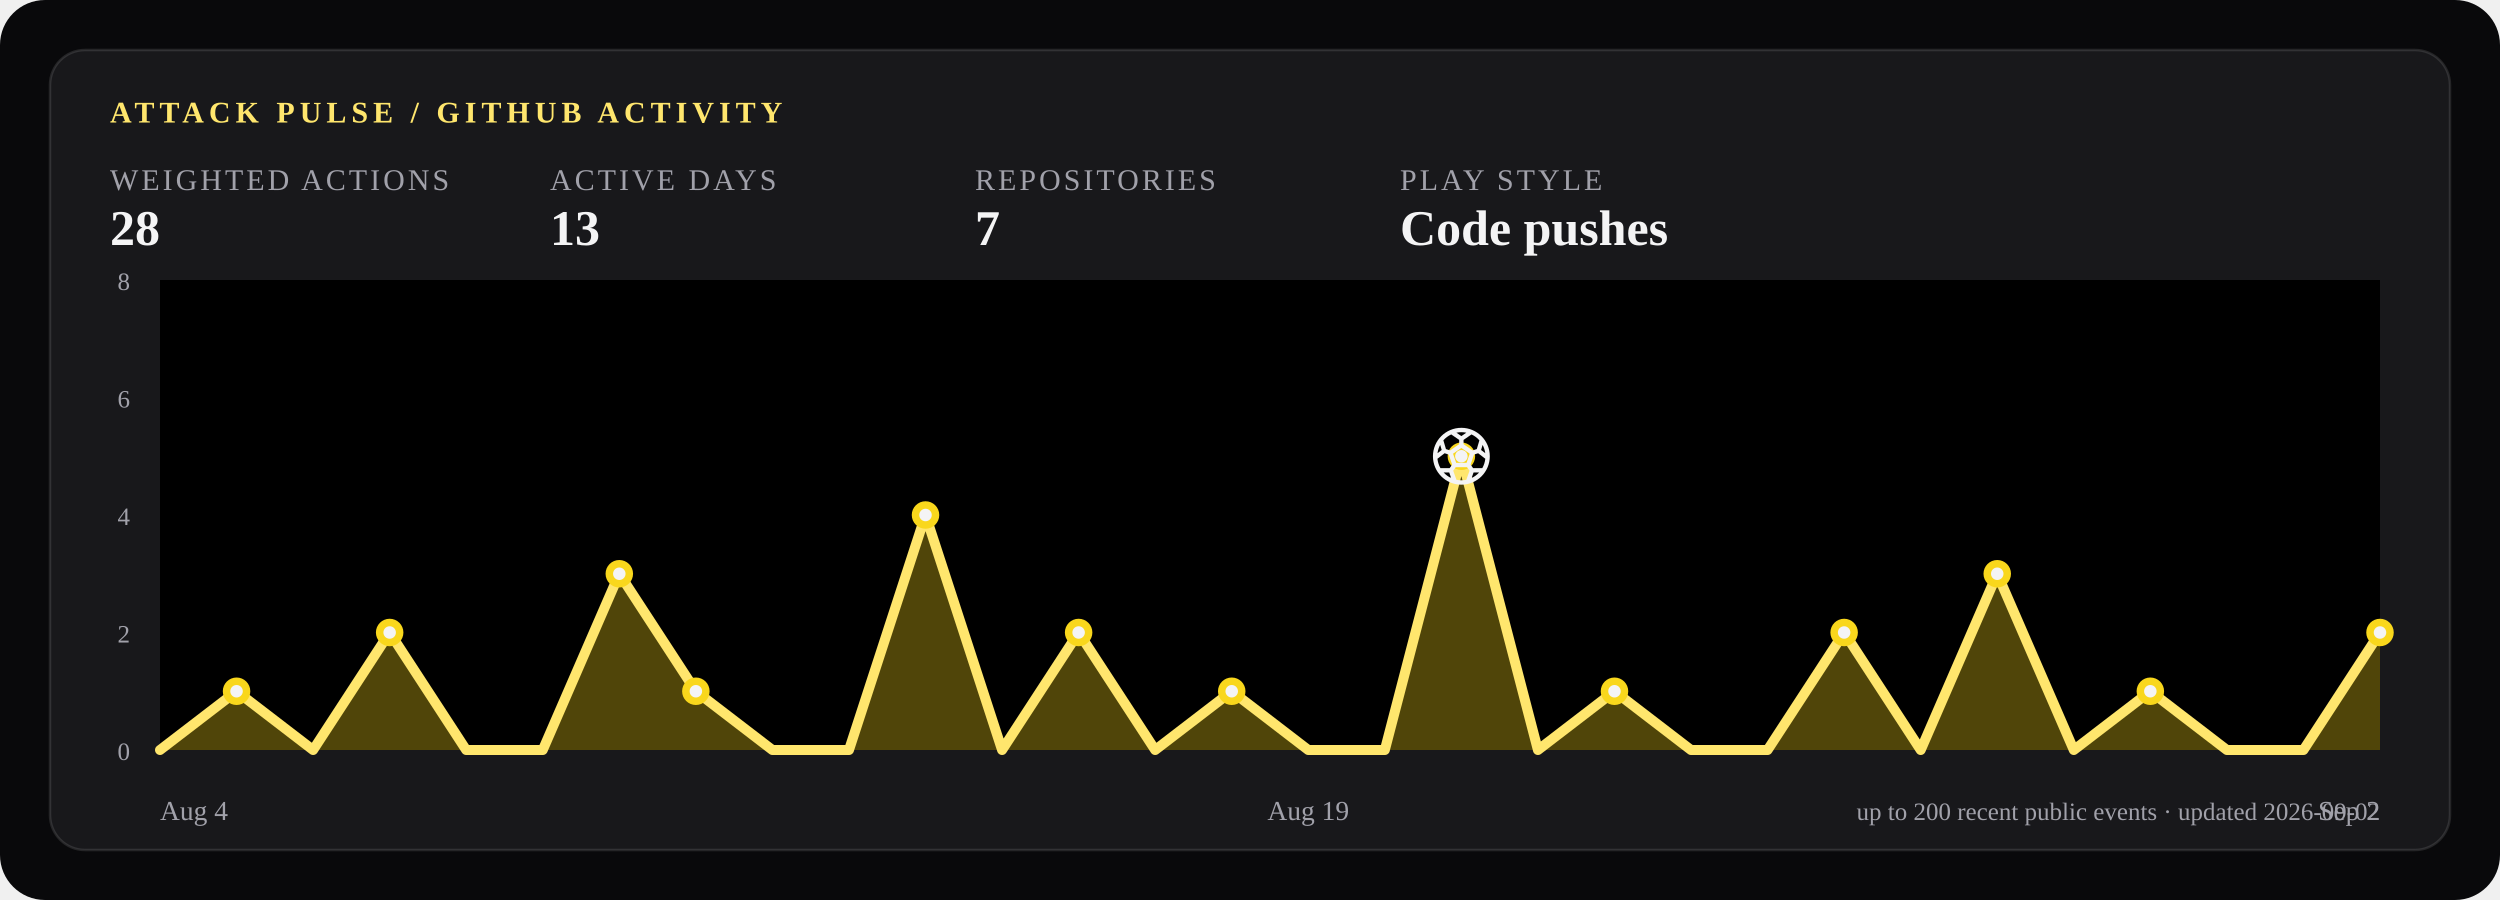
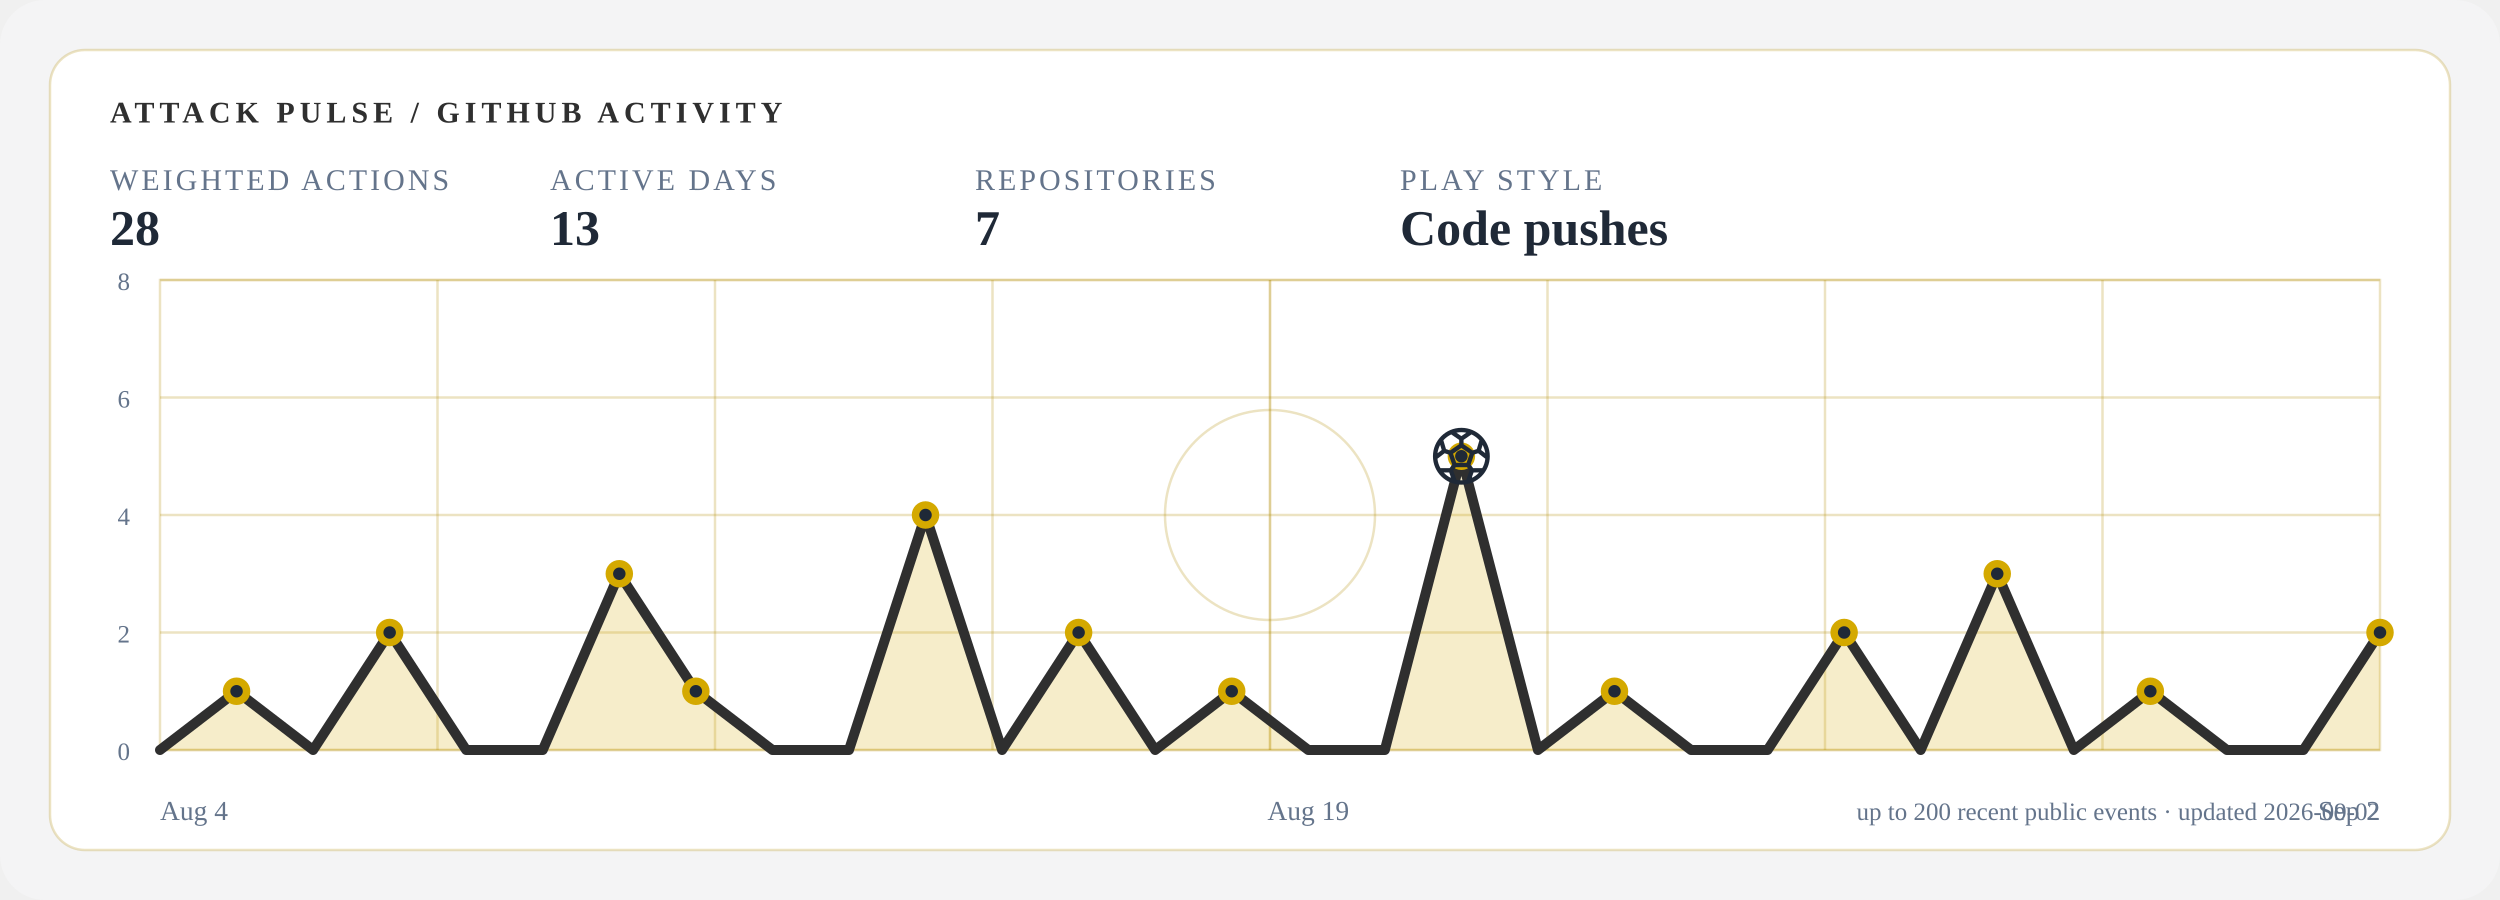
<svg xmlns="http://www.w3.org/2000/svg" width="1000" height="360" viewBox="0 0 1000 360" role="img" aria-labelledby="title desc">
-   <rect width="1000" height="360" rx="18" fill="#09090b" />
-   <rect x="20" y="20" width="960" height="320" rx="14" fill="#18181b" stroke="#f4f4f51f" />
-   <text x="44" y="49" fill="#ffe66d" font-size="12" font-weight="700" letter-spacing="2">ATTACK PULSE / GITHUB ACTIVITY</text>
-   <text x="44" y="76" fill="#a1a1aa" font-size="12" letter-spacing="1.2">WEIGHTED ACTIONS</text>
-   <text x="44" y="98" fill="#f4f4f5" font-size="20" font-weight="700">28</text>
-   <text x="220" y="76" fill="#a1a1aa" font-size="12" letter-spacing="1.2">ACTIVE DAYS</text>
-   <text x="220" y="98" fill="#f4f4f5" font-size="20" font-weight="700">13</text>
-   <text x="390" y="76" fill="#a1a1aa" font-size="12" letter-spacing="1.2">REPOSITORIES</text>
-   <text x="390" y="98" fill="#f4f4f5" font-size="20" font-weight="700">7</text>
-   <text x="560" y="76" fill="#a1a1aa" font-size="12" letter-spacing="1.2">PLAY STYLE</text>
-   <text x="560" y="98" fill="#f4f4f5" font-size="20" font-weight="700">Code pushes</text>
+   <rect width="1000" height="360" rx="18" fill="#f4f4f5" />
+   <rect x="20" y="20" width="960" height="320" rx="14" fill="#ffffff" stroke="#b18a003d" />
+   <text x="44" y="49" fill="#2f2f2f" font-size="12" font-weight="700" letter-spacing="2">ATTACK PULSE / GITHUB ACTIVITY</text>
+   <text x="44" y="76" fill="#64748b" font-size="12" letter-spacing="1.2">WEIGHTED ACTIONS</text>
+   <text x="44" y="98" fill="#1f2937" font-size="20" font-weight="700">28</text>
+   <text x="220" y="76" fill="#64748b" font-size="12" letter-spacing="1.2">ACTIVE DAYS</text>
+   <text x="220" y="98" fill="#1f2937" font-size="20" font-weight="700">13</text>
+   <text x="390" y="76" fill="#64748b" font-size="12" letter-spacing="1.2">REPOSITORIES</text>
+   <text x="390" y="98" fill="#1f2937" font-size="20" font-weight="700">7</text>
+   <text x="560" y="76" fill="#64748b" font-size="12" letter-spacing="1.2">PLAY STYLE</text>
+   <text x="560" y="98" fill="#1f2937" font-size="20" font-weight="700">Code pushes</text>
  <g class="grid">
-     <line x1="64" y1="112" x2="952" y2="112" />
-     <line x1="64" y1="159" x2="952" y2="159" />
-     <line x1="64" y1="206" x2="952" y2="206" />
-     <line x1="64" y1="253" x2="952" y2="253" />
-     <line x1="64" y1="300" x2="952" y2="300" />
-     <line x1="175" y1="112" x2="175" y2="300" />
-     <line x1="286" y1="112" x2="286" y2="300" />
-     <line x1="397" y1="112" x2="397" y2="300" />
-     <line x1="508" y1="112" x2="508" y2="300" />
-     <line x1="619" y1="112" x2="619" y2="300" />
-     <line x1="730" y1="112" x2="730" y2="300" />
-     <line x1="841" y1="112" x2="841" y2="300" />
-     <rect x="64" y="112" width="888" height="188" />
-     <line x1="508" y1="112" x2="508" y2="300" />
-     <circle cx="508" cy="206" r="42" />
+     <line x1="64" y1="112" x2="952" y2="112" stroke="#b18a003d" stroke-width="1" />
+     <line x1="64" y1="159" x2="952" y2="159" stroke="#b18a003d" stroke-width="1" />
+     <line x1="64" y1="206" x2="952" y2="206" stroke="#b18a003d" stroke-width="1" />
+     <line x1="64" y1="253" x2="952" y2="253" stroke="#b18a003d" stroke-width="1" />
+     <line x1="64" y1="300" x2="952" y2="300" stroke="#b18a003d" stroke-width="1" />
+     <line x1="175" y1="112" x2="175" y2="300" stroke="#b18a003d" stroke-width="1" />
+     <line x1="286" y1="112" x2="286" y2="300" stroke="#b18a003d" stroke-width="1" />
+     <line x1="397" y1="112" x2="397" y2="300" stroke="#b18a003d" stroke-width="1" />
+     <line x1="508" y1="112" x2="508" y2="300" stroke="#b18a003d" stroke-width="1" />
+     <line x1="619" y1="112" x2="619" y2="300" stroke="#b18a003d" stroke-width="1" />
+     <line x1="730" y1="112" x2="730" y2="300" stroke="#b18a003d" stroke-width="1" />
+     <line x1="841" y1="112" x2="841" y2="300" stroke="#b18a003d" stroke-width="1" />
+     <rect x="64" y="112" width="888" height="188" fill="none" stroke="#b18a003d" stroke-width="1" />
+     <line x1="508" y1="112" x2="508" y2="300" stroke="#b18a003d" stroke-width="1" />
+     <circle cx="508" cy="206" r="42" fill="none" stroke="#b18a003d" stroke-width="1" />
  </g>
-   <g fill="#a1a1aa" font-size="10" text-anchor="end">
+   <g fill="#64748b" font-size="10" text-anchor="end">
    <text x="52" y="116">8</text>
    <text x="52" y="163">6</text>
    <text x="52" y="210">4</text>
    <text x="52" y="257">2</text>
    <text x="52" y="304">0</text>
  </g>
-   <path class="area" d="M 64.00 300.00 L 94.62 276.50 L 125.24 300.00 L 155.86 253.00 L 186.48 300.00 L 217.10 300.00 L 247.72 229.50 L 278.34 276.50 L 308.97 300.00 L 339.59 300.00 L 370.21 206.00 L 400.83 300.00 L 431.45 253.00 L 462.07 300.00 L 492.69 276.50 L 523.31 300.00 L 553.93 300.00 L 584.55 182.50 L 615.17 300.00 L 645.79 276.50 L 676.41 300.00 L 707.03 300.00 L 737.66 253.00 L 768.28 300.00 L 798.90 229.50 L 829.52 300.00 L 860.14 276.50 L 890.76 300.00 L 921.38 300.00 L 952.00 253.00 L 952 300 L 64 300 Z" fill="#f9d71c52" />
-   <path class="line" d="M 64.00 300.00 L 94.62 276.50 L 125.24 300.00 L 155.86 253.00 L 186.48 300.00 L 217.10 300.00 L 247.72 229.50 L 278.34 276.50 L 308.97 300.00 L 339.59 300.00 L 370.21 206.00 L 400.83 300.00 L 431.45 253.00 L 462.07 300.00 L 492.69 276.50 L 523.31 300.00 L 553.93 300.00 L 584.55 182.50 L 615.17 300.00 L 645.79 276.50 L 676.41 300.00 L 707.03 300.00 L 737.66 253.00 L 768.28 300.00 L 798.90 229.50 L 829.52 300.00 L 860.14 276.50 L 890.76 300.00 L 921.38 300.00 L 952.00 253.00" fill="none" stroke="#ffe66d" stroke-width="4" stroke-linecap="round" stroke-linejoin="round" />
-   <circle cx="94.621" cy="276.5" r="4" fill="#f4f4f5" stroke="#f9d71c" stroke-width="3" />
-   <circle cx="155.862" cy="253" r="4" fill="#f4f4f5" stroke="#f9d71c" stroke-width="3" />
-   <circle cx="247.724" cy="229.5" r="4" fill="#f4f4f5" stroke="#f9d71c" stroke-width="3" />
-   <circle cx="278.345" cy="276.5" r="4" fill="#f4f4f5" stroke="#f9d71c" stroke-width="3" />
-   <circle cx="370.207" cy="206" r="4" fill="#f4f4f5" stroke="#f9d71c" stroke-width="3" />
-   <circle cx="431.448" cy="253" r="4" fill="#f4f4f5" stroke="#f9d71c" stroke-width="3" />
-   <circle cx="492.69" cy="276.5" r="4" fill="#f4f4f5" stroke="#f9d71c" stroke-width="3" />
-   <circle cx="584.552" cy="182.5" r="4" fill="#f4f4f5" stroke="#f9d71c" stroke-width="3" />
-   <circle cx="645.793" cy="276.5" r="4" fill="#f4f4f5" stroke="#f9d71c" stroke-width="3" />
-   <circle cx="737.655" cy="253" r="4" fill="#f4f4f5" stroke="#f9d71c" stroke-width="3" />
-   <circle cx="798.897" cy="229.5" r="4" fill="#f4f4f5" stroke="#f9d71c" stroke-width="3" />
-   <circle cx="860.138" cy="276.5" r="4" fill="#f4f4f5" stroke="#f9d71c" stroke-width="3" />
-   <circle cx="952" cy="253" r="4" fill="#f4f4f5" stroke="#f9d71c" stroke-width="3" />
-   <g aria-label="Peak activity marker" transform="translate(570.55 168.50) scale(0.109375)" fill="#f4f4f5">
+   <path class="area" d="M 64.00 300.00 L 94.62 276.50 L 125.24 300.00 L 155.86 253.00 L 186.48 300.00 L 217.10 300.00 L 247.72 229.50 L 278.34 276.50 L 308.97 300.00 L 339.59 300.00 L 370.21 206.00 L 400.83 300.00 L 431.45 253.00 L 462.07 300.00 L 492.69 276.50 L 523.31 300.00 L 553.93 300.00 L 584.55 182.50 L 615.17 300.00 L 645.79 276.50 L 676.41 300.00 L 707.03 300.00 L 737.66 253.00 L 768.28 300.00 L 798.90 229.50 L 829.52 300.00 L 860.14 276.50 L 890.76 300.00 L 921.38 300.00 L 952.00 253.00 L 952 300 L 64 300 Z" fill="#d4a90035" />
+   <path class="line" d="M 64.00 300.00 L 94.62 276.50 L 125.24 300.00 L 155.86 253.00 L 186.48 300.00 L 217.10 300.00 L 247.72 229.50 L 278.34 276.50 L 308.97 300.00 L 339.59 300.00 L 370.21 206.00 L 400.83 300.00 L 431.45 253.00 L 462.07 300.00 L 492.69 276.50 L 523.31 300.00 L 553.93 300.00 L 584.55 182.50 L 615.17 300.00 L 645.79 276.50 L 676.41 300.00 L 707.03 300.00 L 737.66 253.00 L 768.28 300.00 L 798.90 229.50 L 829.52 300.00 L 860.14 276.50 L 890.76 300.00 L 921.38 300.00 L 952.00 253.00" fill="none" stroke="#2f2f2f" stroke-width="4" stroke-linecap="round" stroke-linejoin="round" />
+   <circle cx="94.621" cy="276.5" r="4" fill="#1f2937" stroke="#d4a900" stroke-width="3" />
+   <circle cx="155.862" cy="253" r="4" fill="#1f2937" stroke="#d4a900" stroke-width="3" />
+   <circle cx="247.724" cy="229.5" r="4" fill="#1f2937" stroke="#d4a900" stroke-width="3" />
+   <circle cx="278.345" cy="276.5" r="4" fill="#1f2937" stroke="#d4a900" stroke-width="3" />
+   <circle cx="370.207" cy="206" r="4" fill="#1f2937" stroke="#d4a900" stroke-width="3" />
+   <circle cx="431.448" cy="253" r="4" fill="#1f2937" stroke="#d4a900" stroke-width="3" />
+   <circle cx="492.69" cy="276.5" r="4" fill="#1f2937" stroke="#d4a900" stroke-width="3" />
+   <circle cx="584.552" cy="182.5" r="4" fill="#1f2937" stroke="#d4a900" stroke-width="3" />
+   <circle cx="645.793" cy="276.5" r="4" fill="#1f2937" stroke="#d4a900" stroke-width="3" />
+   <circle cx="737.655" cy="253" r="4" fill="#1f2937" stroke="#d4a900" stroke-width="3" />
+   <circle cx="798.897" cy="229.5" r="4" fill="#1f2937" stroke="#d4a900" stroke-width="3" />
+   <circle cx="860.138" cy="276.5" r="4" fill="#1f2937" stroke="#d4a900" stroke-width="3" />
+   <circle cx="952" cy="253" r="4" fill="#1f2937" stroke="#d4a900" stroke-width="3" />
+   <g aria-label="Peak activity marker" transform="translate(570.55 168.50) scale(0.109375)" fill="#1f2937">
    <path d="M128,24A104,104,0,1,0,232,128,104.11,104.11,0,0,0,128,24Zm76.52,147.42H170.9l-9.26-12.76,12.63-36.78,15-4.89,26.24,20.13A87.38,87.38,0,0,1,204.52,171.42Zm-164-34.3L66.71,117l15,4.89,12.63,36.78L85.1,171.42H51.48A87.38,87.38,0,0,1,40.47,137.12Zm10-50.64,5.51,18.6L40.71,116.77A87.33,87.33,0,0,1,50.43,86.48ZM109,152,97.54,118.65,128,97.71l30.46,20.94L147,152Zm91.07-46.92,5.51-18.6a87.33,87.33,0,0,1,9.72,30.29Zm-6.2-35.38-9.51,32.08-15.07,4.89L136,83.79V68.21l29.09-20A88.58,88.58,0,0,1,193.86,69.7ZM146.07,41.87,128,54.29,109.93,41.87a88.24,88.24,0,0,1,36.14,0ZM90.91,48.21l29.09,20V83.79L86.72,106.67l-15.07-4.89L62.14,69.7A88.58,88.58,0,0,1,90.91,48.21ZM63.15,187.42H83.52l7.17,20.27A88.4,88.4,0,0,1,63.15,187.42ZM110,214.13,98.12,180.71,107.35,168h41.3l9.23,12.71-11.83,33.42a88,88,0,0,1-36.1,0Zm55.36-6.44,7.17-20.27h20.37A88.4,88.4,0,0,1,165.31,207.69Z" />
  </g>
-   <text x="64" y="328" text-anchor="start" fill="#a1a1aa" font-size="11">Aug 4</text>
-   <text x="523.31" y="328" text-anchor="middle" fill="#a1a1aa" font-size="11">Aug 19</text>
-   <text x="952" y="328" text-anchor="end" fill="#a1a1aa" font-size="11">Sep 2</text>
-   <text x="952" y="328" text-anchor="end" fill="#a1a1aa" font-size="10">up to 200 recent public events · updated 2026-09-02</text>
+   <text x="64" y="328" text-anchor="start" fill="#64748b" font-size="11">Aug 4</text>
+   <text x="523.31" y="328" text-anchor="middle" fill="#64748b" font-size="11">Aug 19</text>
+   <text x="952" y="328" text-anchor="end" fill="#64748b" font-size="11">Sep 2</text>
+   <text x="952" y="328" text-anchor="end" fill="#64748b" font-size="10">up to 200 recent public events · updated 2026-09-02</text>
</svg>
